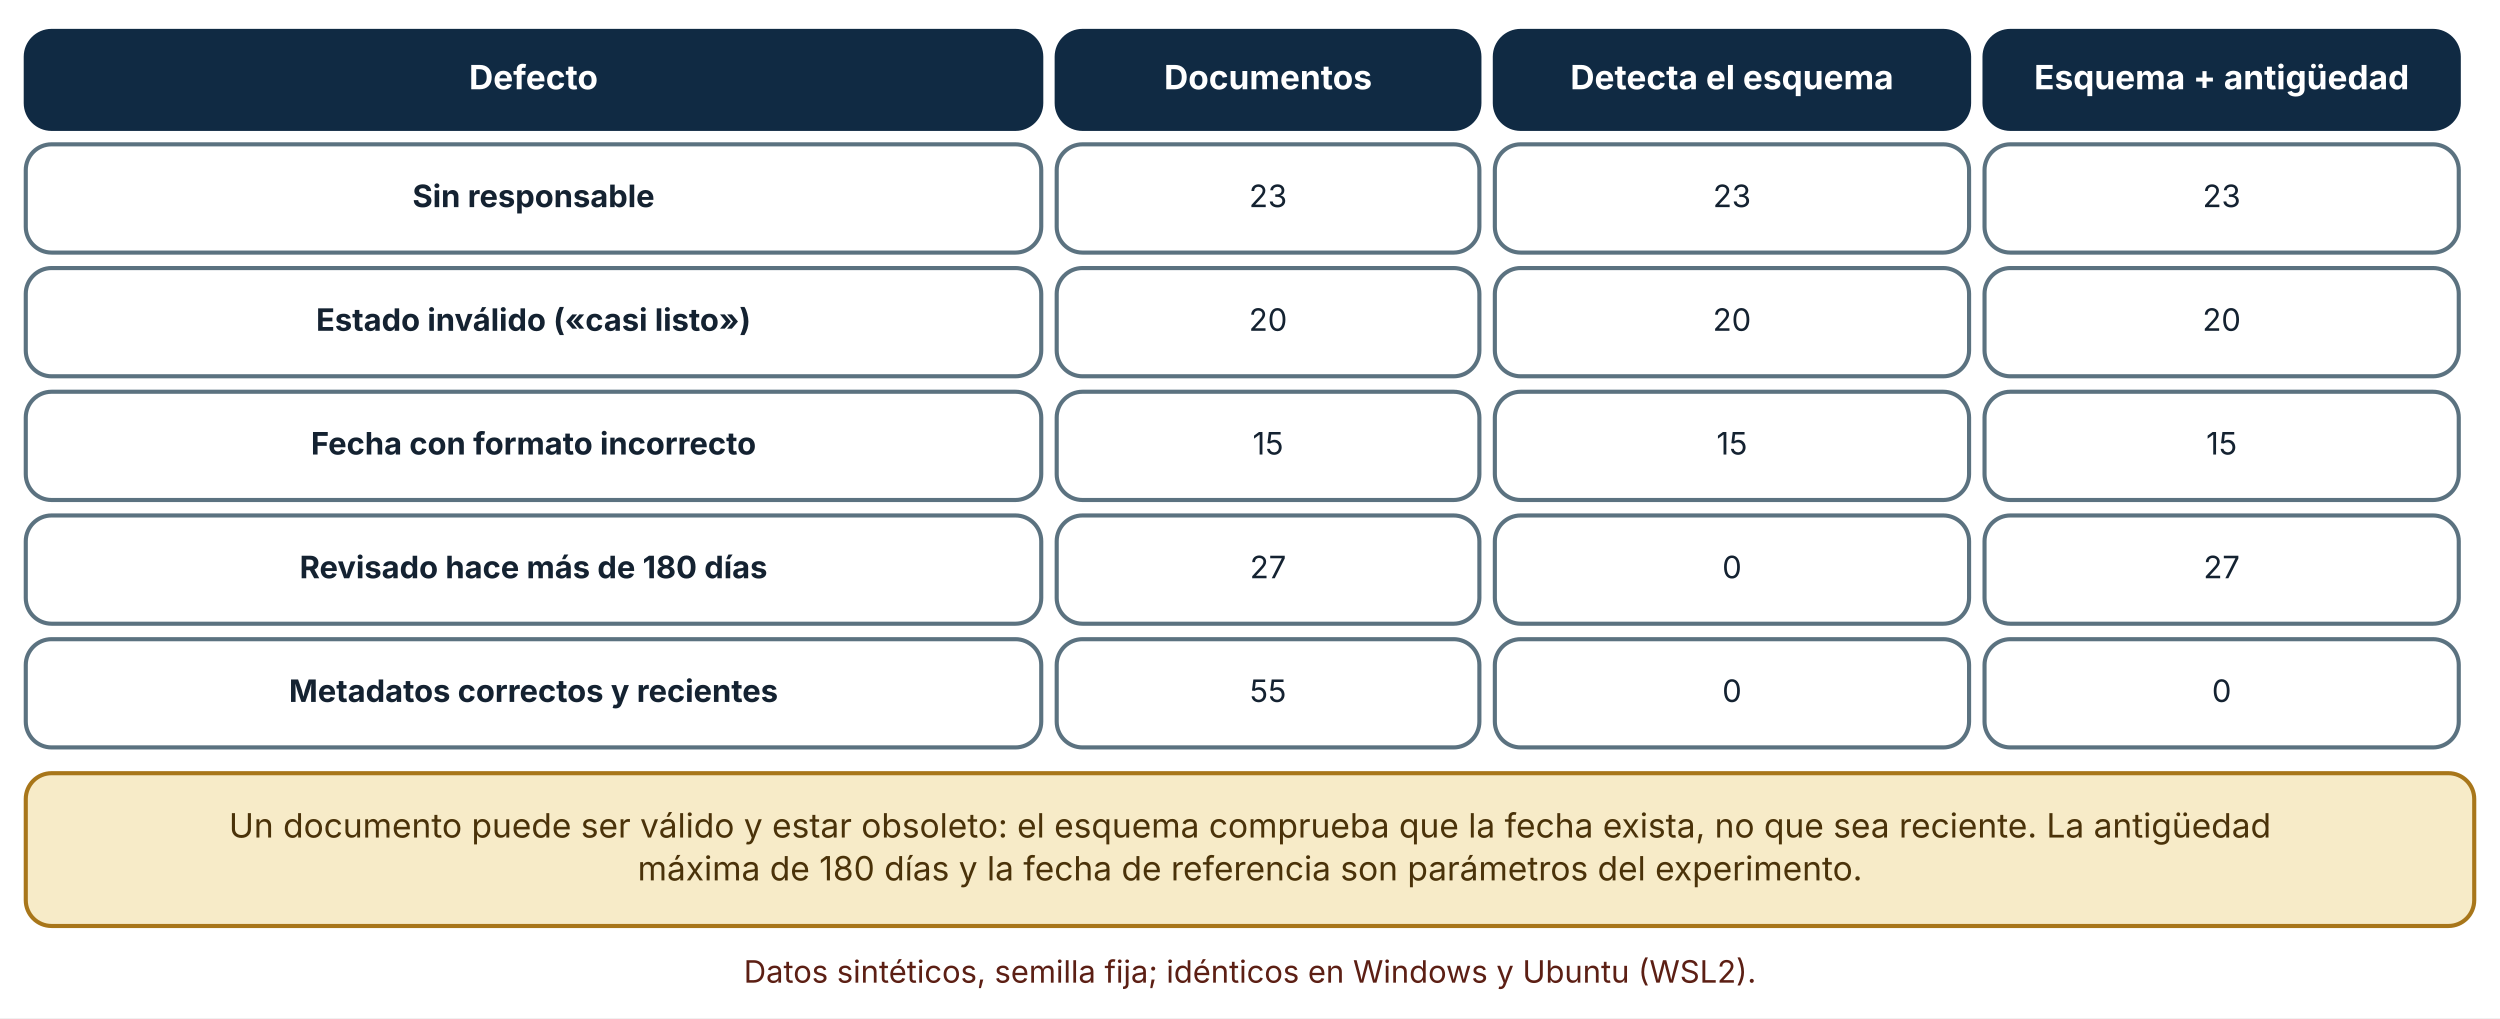
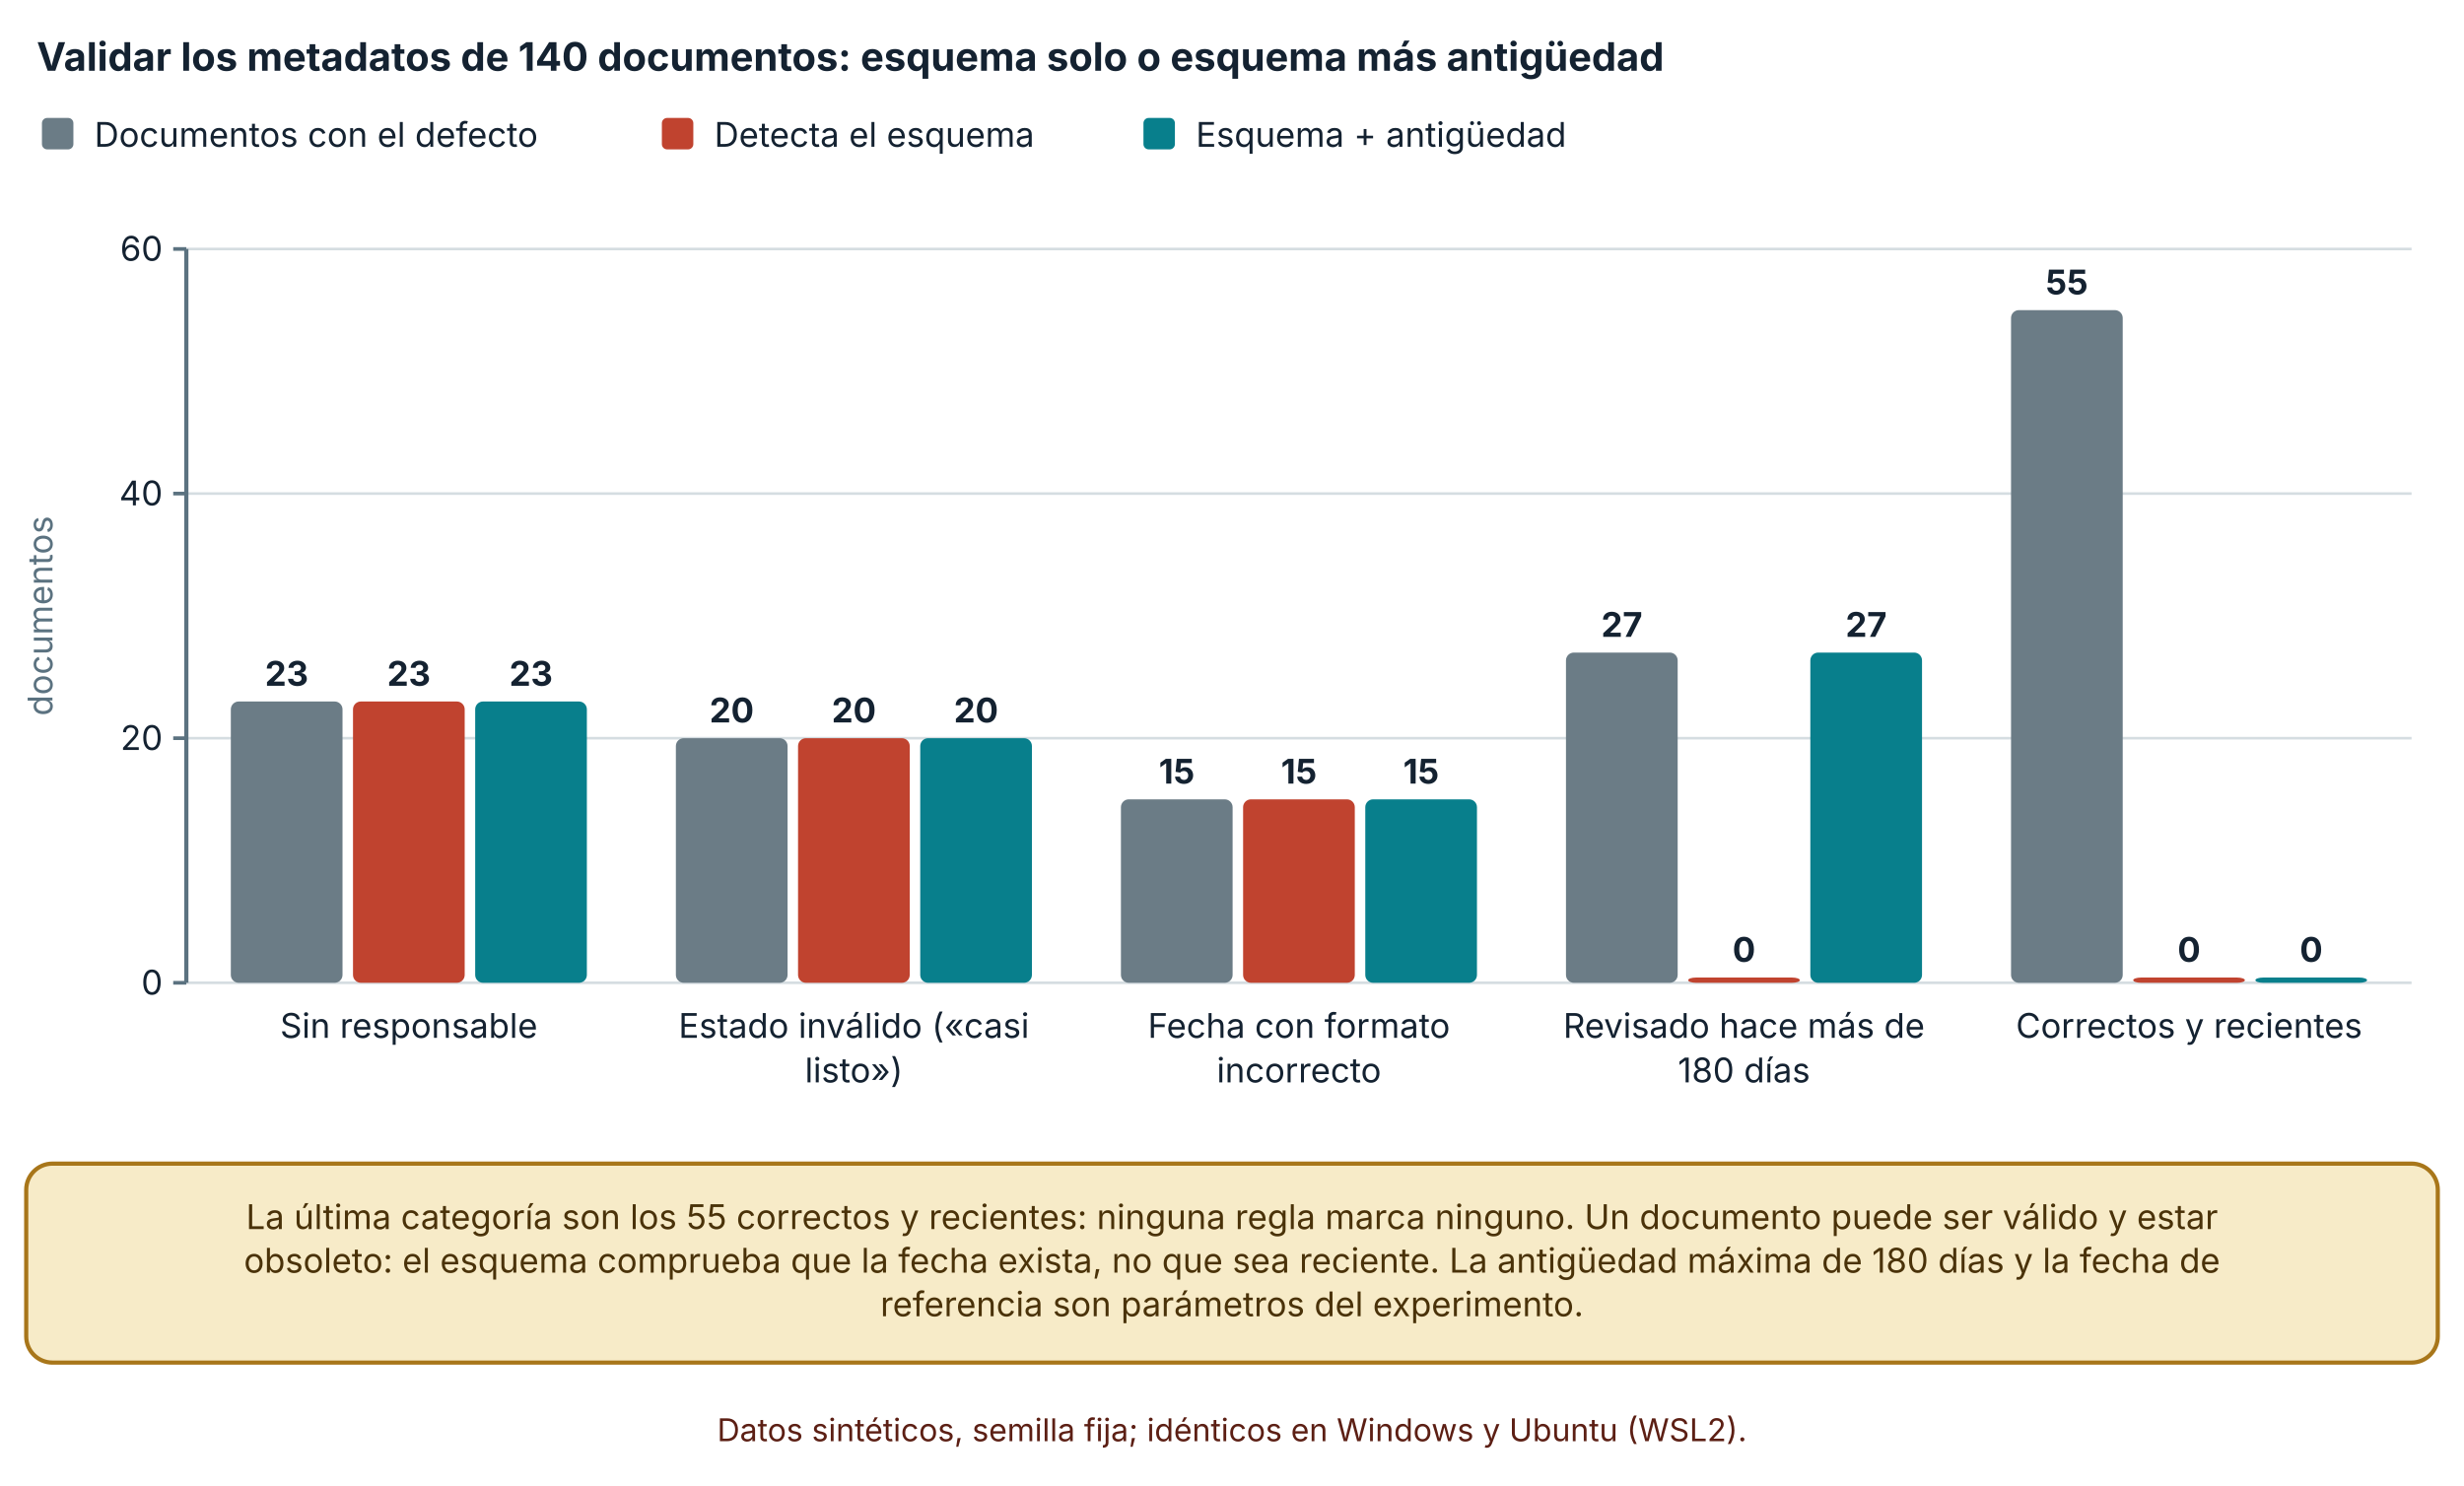
- <svg xmlns="http://www.w3.org/2000/svg" viewBox="0 0 970 395" width="970" height="395" role="img" aria-labelledby="t d" font-family="Inter, 'Segoe UI', system-ui, -apple-system, sans-serif">
+ <svg xmlns="http://www.w3.org/2000/svg" viewBox="0 0 940 567" width="940" height="567" role="img" aria-labelledby="t d" font-family="Inter, 'Segoe UI', system-ui, -apple-system, sans-serif">
  <defs>
    <marker id="arrow" viewBox="0 0 10 10" refX="9" refY="5" markerWidth="8" markerHeight="8" orient="auto-start-reverse">
      <path d="M0,0 L10,5 L0,10 z" fill="#32505f" />
    </marker>
    <marker id="arrow-coral" viewBox="0 0 10 10" refX="9" refY="5" markerWidth="8" markerHeight="8" orient="auto-start-reverse">
      <path d="M0,0 L10,5 L0,10 z" fill="#c0432f" />
    </marker>
  </defs>
-   <rect width="970" height="395" fill="#ffffff" />
-   <rect x="10" y="12" width="394" height="38" rx="10" fill="#102a43" stroke="#102a43" stroke-width="1.6" />
-   <text x="207" y="34.64" font-size="13" text-anchor="middle" font-weight="700" fill="#ffffff">
-     <tspan x="207" dy="0">Defecto</tspan>
+   <rect width="940" height="567" fill="#ffffff" />
+   <text x="14" y="27" font-size="15" text-anchor="start" font-weight="700" fill="#142231">
+     <tspan x="14" dy="0">Validar los metadatos de 140 documentos: esquema solo o esquema más antigüedad</tspan>
  </text>
-   <rect x="410" y="12" width="164" height="38" rx="10" fill="#102a43" stroke="#102a43" stroke-width="1.6" />
-   <text x="492" y="34.64" font-size="13" text-anchor="middle" font-weight="700" fill="#ffffff">
-     <tspan x="492" dy="0">Documentos</tspan>
+   <rect x="16" y="45" width="12" height="12" rx="2" fill="#6b7c86" />
+   <text x="36" y="56" font-size="13" text-anchor="start" font-weight="400" fill="#142231">
+     <tspan x="36" dy="0">Documentos con el defecto</tspan>
  </text>
-   <rect x="580" y="12" width="184" height="38" rx="10" fill="#102a43" stroke="#102a43" stroke-width="1.6" />
-   <text x="672" y="34.64" font-size="13" text-anchor="middle" font-weight="700" fill="#ffffff">
-     <tspan x="672" dy="0">Detecta el esquema</tspan>
+   <rect x="252.5" y="45" width="12" height="12" rx="2" fill="#c0432f" />
+   <text x="272.5" y="56" font-size="13" text-anchor="start" font-weight="400" fill="#142231">
+     <tspan x="272.5" dy="0">Detecta el esquema</tspan>
  </text>
-   <rect x="770" y="12" width="184" height="38" rx="10" fill="#102a43" stroke="#102a43" stroke-width="1.6" />
-   <text x="862" y="34.64" font-size="13" text-anchor="middle" font-weight="700" fill="#ffffff">
-     <tspan x="862" dy="0">Esquema + antigüedad</tspan>
+   <rect x="436.22" y="45" width="12" height="12" rx="2" fill="#087f8c" />
+   <text x="456.22" y="56" font-size="13" text-anchor="start" font-weight="400" fill="#142231">
+     <tspan x="456.22" dy="0">Esquema + antigüedad</tspan>
  </text>
-   <rect x="10" y="56" width="394" height="42" rx="10" fill="#ffffff" stroke="#5b7280" stroke-width="1.6" />
-   <text x="207" y="80.36" font-size="12" text-anchor="middle" font-weight="700" fill="#142231">
-     <tspan x="207" dy="0">Sin responsable</tspan>
+   <line x1="71.08" y1="375" x2="920" y2="375" stroke="#d5dde1" stroke-width="1" />
+   <line x1="66.08" y1="375" x2="71.08" y2="375" stroke="#5b7280" stroke-width="1.4" />
+   <text x="62.08" y="379.5" font-size="13" text-anchor="end" font-weight="400" fill="#142231">
+     <tspan x="62.08" dy="0">0</tspan>
  </text>
-   <rect x="410" y="56" width="164" height="42" rx="10" fill="#ffffff" stroke="#5b7280" stroke-width="1.6" />
-   <text x="492" y="80.36" font-size="12" text-anchor="middle" font-weight="400" fill="#142231">
-     <tspan x="492" dy="0">23</tspan>
+   <line x1="71.08" y1="281.667" x2="920" y2="281.667" stroke="#d5dde1" stroke-width="1" />
+   <line x1="66.08" y1="281.667" x2="71.08" y2="281.667" stroke="#5b7280" stroke-width="1.4" />
+   <text x="62.08" y="286.167" font-size="13" text-anchor="end" font-weight="400" fill="#142231">
+     <tspan x="62.08" dy="0">20</tspan>
  </text>
-   <rect x="580" y="56" width="184" height="42" rx="10" fill="#ffffff" stroke="#5b7280" stroke-width="1.6" />
-   <text x="672" y="80.36" font-size="12" text-anchor="middle" font-weight="400" fill="#142231">
-     <tspan x="672" dy="0">23</tspan>
+   <line x1="71.08" y1="188.333" x2="920" y2="188.333" stroke="#d5dde1" stroke-width="1" />
+   <line x1="66.08" y1="188.333" x2="71.08" y2="188.333" stroke="#5b7280" stroke-width="1.4" />
+   <text x="62.08" y="192.833" font-size="13" text-anchor="end" font-weight="400" fill="#142231">
+     <tspan x="62.08" dy="0">40</tspan>
  </text>
-   <rect x="770" y="56" width="184" height="42" rx="10" fill="#ffffff" stroke="#5b7280" stroke-width="1.6" />
-   <text x="862" y="80.36" font-size="12" text-anchor="middle" font-weight="400" fill="#142231">
-     <tspan x="862" dy="0">23</tspan>
+   <line x1="71.08" y1="95" x2="920" y2="95" stroke="#d5dde1" stroke-width="1" />
+   <line x1="66.08" y1="95" x2="71.08" y2="95" stroke="#5b7280" stroke-width="1.4" />
+   <text x="62.08" y="99.5" font-size="13" text-anchor="end" font-weight="400" fill="#142231">
+     <tspan x="62.08" dy="0">60</tspan>
  </text>
-   <rect x="10" y="104" width="394" height="42" rx="10" fill="#ffffff" stroke="#5b7280" stroke-width="1.6" />
-   <text x="207" y="128.36" font-size="12" text-anchor="middle" font-weight="700" fill="#142231">
-     <tspan x="207" dy="0">Estado inválido («casi listo»)</tspan>
+   <line x1="71.08" y1="95" x2="71.08" y2="375" stroke="#5b7280" stroke-width="1.6" />
+   <text x="20" y="235" font-size="13" text-anchor="middle" font-weight="400" fill="#5b7280" transform="rotate(-90 20 235)">documentos</text>
+   <rect x="88.058" y="267.667" width="42.609" height="107.333" rx="3" fill="#6b7c86" />
+   <text x="109.363" y="261.667" font-size="13" text-anchor="middle" font-weight="700" fill="#142231">
+     <tspan x="109.363" dy="0">23</tspan>
  </text>
-   <rect x="410" y="104" width="164" height="42" rx="10" fill="#ffffff" stroke="#5b7280" stroke-width="1.6" />
-   <text x="492" y="128.36" font-size="12" text-anchor="middle" font-weight="400" fill="#142231">
-     <tspan x="492" dy="0">20</tspan>
+   <rect x="134.667" y="267.667" width="42.609" height="107.333" rx="3" fill="#c0432f" />
+   <text x="155.972" y="261.667" font-size="13" text-anchor="middle" font-weight="700" fill="#142231">
+     <tspan x="155.972" dy="0">23</tspan>
  </text>
-   <rect x="580" y="104" width="184" height="42" rx="10" fill="#ffffff" stroke="#5b7280" stroke-width="1.6" />
-   <text x="672" y="128.36" font-size="12" text-anchor="middle" font-weight="400" fill="#142231">
-     <tspan x="672" dy="0">20</tspan>
+   <rect x="181.277" y="267.667" width="42.609" height="107.333" rx="3" fill="#087f8c" />
+   <text x="202.581" y="261.667" font-size="13" text-anchor="middle" font-weight="700" fill="#142231">
+     <tspan x="202.581" dy="0">23</tspan>
  </text>
-   <rect x="770" y="104" width="184" height="42" rx="10" fill="#ffffff" stroke="#5b7280" stroke-width="1.6" />
-   <text x="862" y="128.36" font-size="12" text-anchor="middle" font-weight="400" fill="#142231">
-     <tspan x="862" dy="0">20</tspan>
+   <text x="155.972" y="396" font-size="13" text-anchor="middle" font-weight="400" fill="#142231">
+     <tspan x="155.972" dy="0">Sin responsable</tspan>
  </text>
-   <rect x="10" y="152" width="394" height="42" rx="10" fill="#ffffff" stroke="#5b7280" stroke-width="1.6" />
-   <text x="207" y="176.36" font-size="12" text-anchor="middle" font-weight="700" fill="#142231">
-     <tspan x="207" dy="0">Fecha con formato incorrecto</tspan>
+   <rect x="257.842" y="281.667" width="42.609" height="93.333" rx="3" fill="#6b7c86" />
+   <text x="279.147" y="275.667" font-size="13" text-anchor="middle" font-weight="700" fill="#142231">
+     <tspan x="279.147" dy="0">20</tspan>
  </text>
-   <rect x="410" y="152" width="164" height="42" rx="10" fill="#ffffff" stroke="#5b7280" stroke-width="1.6" />
-   <text x="492" y="176.36" font-size="12" text-anchor="middle" font-weight="400" fill="#142231">
-     <tspan x="492" dy="0">15</tspan>
+   <rect x="304.451" y="281.667" width="42.609" height="93.333" rx="3" fill="#c0432f" />
+   <text x="325.756" y="275.667" font-size="13" text-anchor="middle" font-weight="700" fill="#142231">
+     <tspan x="325.756" dy="0">20</tspan>
  </text>
-   <rect x="580" y="152" width="184" height="42" rx="10" fill="#ffffff" stroke="#5b7280" stroke-width="1.6" />
-   <text x="672" y="176.36" font-size="12" text-anchor="middle" font-weight="400" fill="#142231">
-     <tspan x="672" dy="0">15</tspan>
+   <rect x="351.061" y="281.667" width="42.609" height="93.333" rx="3" fill="#087f8c" />
+   <text x="372.365" y="275.667" font-size="13" text-anchor="middle" font-weight="700" fill="#142231">
+     <tspan x="372.365" dy="0">20</tspan>
  </text>
-   <rect x="770" y="152" width="184" height="42" rx="10" fill="#ffffff" stroke="#5b7280" stroke-width="1.6" />
-   <text x="862" y="176.36" font-size="12" text-anchor="middle" font-weight="400" fill="#142231">
-     <tspan x="862" dy="0">15</tspan>
+   <text x="325.756" y="396" font-size="13" text-anchor="middle" font-weight="400" fill="#142231">
+     <tspan x="325.756" dy="0">Estado inválido («casi</tspan>
  </text>
-   <rect x="10" y="200" width="394" height="42" rx="10" fill="#ffffff" stroke="#5b7280" stroke-width="1.6" />
-   <text x="207" y="224.36" font-size="12" text-anchor="middle" font-weight="700" fill="#142231">
-     <tspan x="207" dy="0">Revisado hace más de 180 días</tspan>
+   <text x="325.756" y="413" font-size="13" text-anchor="middle" font-weight="400" fill="#142231">
+     <tspan x="325.756" dy="0">listo»)</tspan>
  </text>
-   <rect x="410" y="200" width="164" height="42" rx="10" fill="#ffffff" stroke="#5b7280" stroke-width="1.6" />
-   <text x="492" y="224.36" font-size="12" text-anchor="middle" font-weight="400" fill="#142231">
-     <tspan x="492" dy="0">27</tspan>
+   <rect x="427.626" y="305" width="42.609" height="70" rx="3" fill="#6b7c86" />
+   <text x="448.931" y="299" font-size="13" text-anchor="middle" font-weight="700" fill="#142231">
+     <tspan x="448.931" dy="0">15</tspan>
  </text>
-   <rect x="580" y="200" width="184" height="42" rx="10" fill="#ffffff" stroke="#5b7280" stroke-width="1.6" />
-   <text x="672" y="224.36" font-size="12" text-anchor="middle" font-weight="400" fill="#142231">
-     <tspan x="672" dy="0">0</tspan>
+   <rect x="474.235" y="305" width="42.609" height="70" rx="3" fill="#c0432f" />
+   <text x="495.54" y="299" font-size="13" text-anchor="middle" font-weight="700" fill="#142231">
+     <tspan x="495.54" dy="0">15</tspan>
  </text>
-   <rect x="770" y="200" width="184" height="42" rx="10" fill="#ffffff" stroke="#5b7280" stroke-width="1.6" />
-   <text x="862" y="224.36" font-size="12" text-anchor="middle" font-weight="400" fill="#142231">
-     <tspan x="862" dy="0">27</tspan>
+   <rect x="520.845" y="305" width="42.609" height="70" rx="3" fill="#087f8c" />
+   <text x="542.149" y="299" font-size="13" text-anchor="middle" font-weight="700" fill="#142231">
+     <tspan x="542.149" dy="0">15</tspan>
  </text>
-   <rect x="10" y="248" width="394" height="42" rx="10" fill="#ffffff" stroke="#5b7280" stroke-width="1.6" />
-   <text x="207" y="272.36" font-size="12" text-anchor="middle" font-weight="700" fill="#142231">
-     <tspan x="207" dy="0">Metadatos correctos y recientes</tspan>
+   <text x="495.54" y="396" font-size="13" text-anchor="middle" font-weight="400" fill="#142231">
+     <tspan x="495.54" dy="0">Fecha con formato</tspan>
  </text>
-   <rect x="410" y="248" width="164" height="42" rx="10" fill="#ffffff" stroke="#5b7280" stroke-width="1.6" />
-   <text x="492" y="272.36" font-size="12" text-anchor="middle" font-weight="400" fill="#142231">
-     <tspan x="492" dy="0">55</tspan>
+   <text x="495.54" y="413" font-size="13" text-anchor="middle" font-weight="400" fill="#142231">
+     <tspan x="495.54" dy="0">incorrecto</tspan>
  </text>
-   <rect x="580" y="248" width="184" height="42" rx="10" fill="#ffffff" stroke="#5b7280" stroke-width="1.6" />
-   <text x="672" y="272.36" font-size="12" text-anchor="middle" font-weight="400" fill="#142231">
-     <tspan x="672" dy="0">0</tspan>
+   <rect x="597.41" y="249" width="42.609" height="126" rx="3" fill="#6b7c86" />
+   <text x="618.715" y="243" font-size="13" text-anchor="middle" font-weight="700" fill="#142231">
+     <tspan x="618.715" dy="0">27</tspan>
  </text>
-   <rect x="770" y="248" width="184" height="42" rx="10" fill="#ffffff" stroke="#5b7280" stroke-width="1.6" />
-   <text x="862" y="272.36" font-size="12" text-anchor="middle" font-weight="400" fill="#142231">
-     <tspan x="862" dy="0">0</tspan>
+   <rect x="644.019" y="373" width="42.609" height="2" rx="3" fill="#c0432f" />
+   <text x="665.324" y="367" font-size="13" text-anchor="middle" font-weight="700" fill="#142231">
+     <tspan x="665.324" dy="0">0</tspan>
  </text>
-   <rect x="10" y="300" width="950" height="59.28" rx="10" fill="#f7ebc8" stroke="#a8761a" stroke-width="1.6" />
-   <text x="485" y="324.96" font-size="13" text-anchor="middle" font-weight="400" fill="#4a3209">
-     <tspan x="485" dy="0">Un documento puede ser válido y estar obsoleto: el esquema comprueba que la fecha exista, no que sea reciente. La antigüedad</tspan>
+   <rect x="690.629" y="249" width="42.609" height="126" rx="3" fill="#087f8c" />
+   <text x="711.933" y="243" font-size="13" text-anchor="middle" font-weight="700" fill="#142231">
+     <tspan x="711.933" dy="0">27</tspan>
  </text>
-   <text x="485" y="341.6" font-size="13" text-anchor="middle" font-weight="400" fill="#4a3209">
-     <tspan x="485" dy="0">máxima de 180 días y la fecha de referencia son parámetros del experimento.</tspan>
+   <text x="665.324" y="396" font-size="13" text-anchor="middle" font-weight="400" fill="#142231">
+     <tspan x="665.324" dy="0">Revisado hace más de</tspan>
  </text>
-   <text x="485" y="381.28" font-size="12" text-anchor="middle" font-weight="400" fill="#5c1f14">
-     <tspan x="485" dy="0">Datos sintéticos, semilla fija; idénticos en Windows y Ubuntu (WSL2).</tspan>
+   <text x="665.324" y="413" font-size="13" text-anchor="middle" font-weight="400" fill="#142231">
+     <tspan x="665.324" dy="0">180 días</tspan>
+   </text>
+   <rect x="767.194" y="118.333" width="42.609" height="256.667" rx="3" fill="#6b7c86" />
+   <text x="788.499" y="112.333" font-size="13" text-anchor="middle" font-weight="700" fill="#142231">
+     <tspan x="788.499" dy="0">55</tspan>
+   </text>
+   <rect x="813.803" y="373" width="42.609" height="2" rx="3" fill="#c0432f" />
+   <text x="835.108" y="367" font-size="13" text-anchor="middle" font-weight="700" fill="#142231">
+     <tspan x="835.108" dy="0">0</tspan>
+   </text>
+   <rect x="860.413" y="373" width="42.609" height="2" rx="3" fill="#087f8c" />
+   <text x="881.717" y="367" font-size="13" text-anchor="middle" font-weight="700" fill="#142231">
+     <tspan x="881.717" dy="0">0</tspan>
+   </text>
+   <text x="835.108" y="396" font-size="13" text-anchor="middle" font-weight="400" fill="#142231">
+     <tspan x="835.108" dy="0">Correctos y recientes</tspan>
+   </text>
+   <rect x="10" y="444" width="920" height="75.92" rx="10" fill="#f7ebc8" stroke="#a8761a" stroke-width="1.6" />
+   <text x="470" y="468.96" font-size="13" text-anchor="middle" font-weight="400" fill="#4a3209">
+     <tspan x="470" dy="0">La última categoría son los 55 correctos y recientes: ninguna regla marca ninguno. Un documento puede ser válido y estar</tspan>
+   </text>
+   <text x="470" y="485.6" font-size="13" text-anchor="middle" font-weight="400" fill="#4a3209">
+     <tspan x="470" dy="0">obsoleto: el esquema comprueba que la fecha exista, no que sea reciente. La antigüedad máxima de 180 días y la fecha de</tspan>
+   </text>
+   <text x="470" y="502.24" font-size="13" text-anchor="middle" font-weight="400" fill="#4a3209">
+     <tspan x="470" dy="0">referencia son parámetros del experimento.</tspan>
+   </text>
+   <text x="470" y="549.92" font-size="12" text-anchor="middle" font-weight="400" fill="#5c1f14">
+     <tspan x="470" dy="0">Datos sintéticos, semilla fija; idénticos en Windows y Ubuntu (WSL2).</tspan>
  </text>
</svg>
